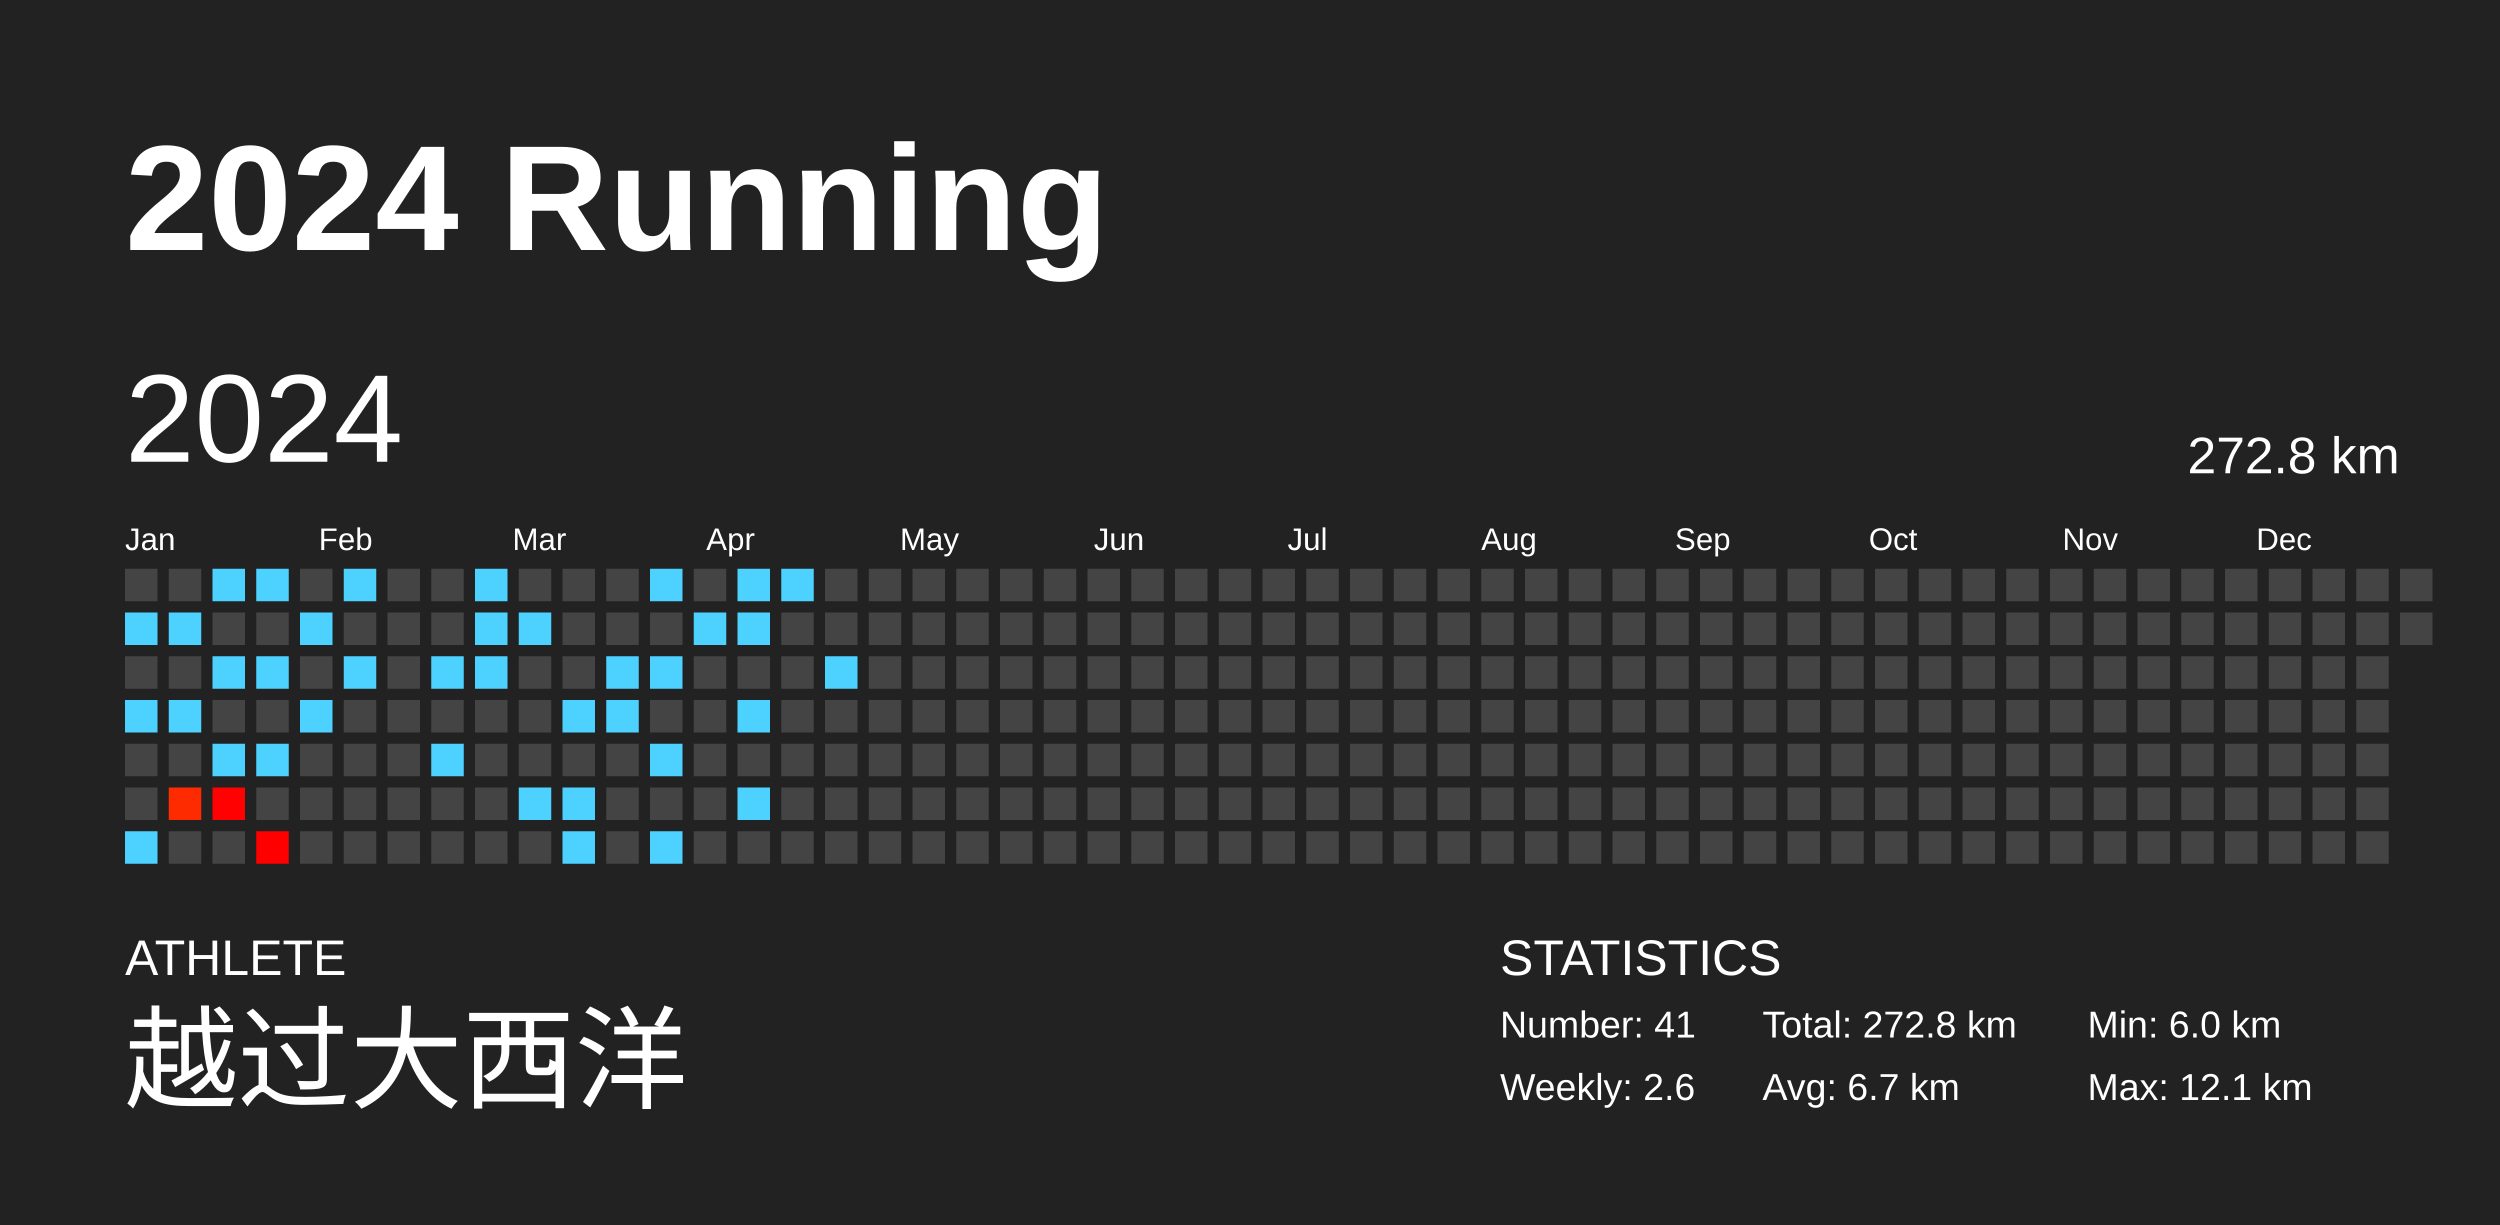
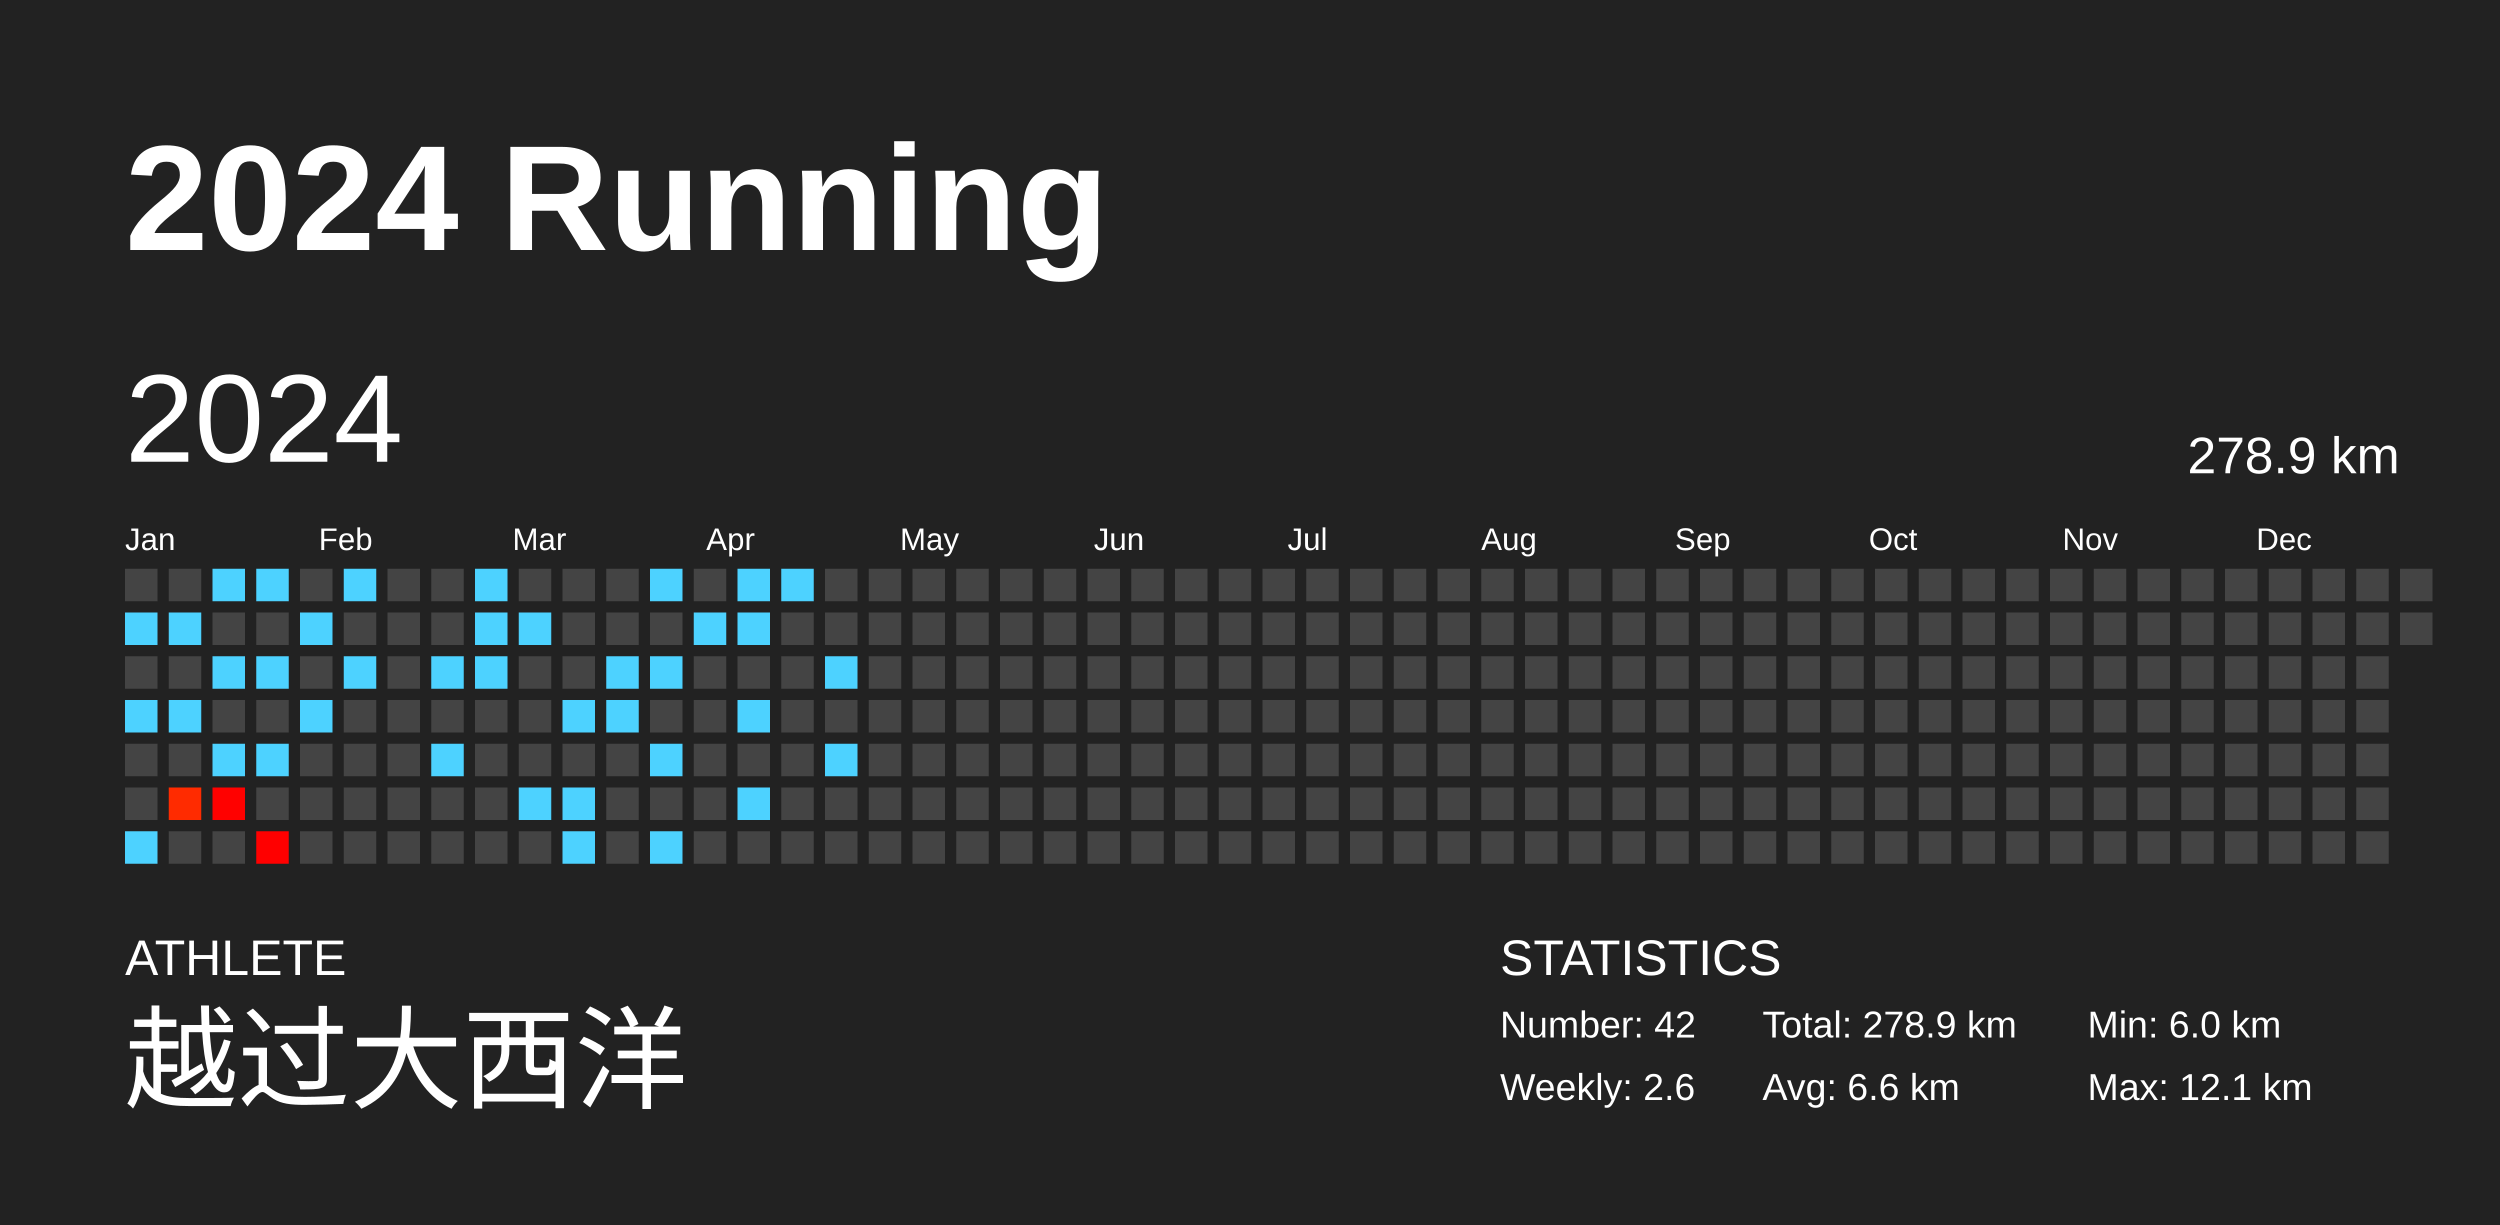
<svg xmlns="http://www.w3.org/2000/svg" baseProfile="full" height="98mm" version="1.1" viewBox="0,0,200,98" width="200mm">
  <defs />
  <rect fill="#222222" height="98" width="200" x="0" y="0" />
  <text fill="#FFFFFF" style="font-size:12px; font-family:Arial; font-weight:bold;" x="10" y="20">2024 Running</text>
  <text fill="#FFFFFF" style="font-size:4px; font-family:Arial" x="10" y="78">ATHLETE</text>
  <text fill="#FFFFFF" style="font-size:9px; font-family:Arial" x="10" y="88">越过大西洋</text>
  <text fill="#FFFFFF" style="font-size:4px; font-family:Arial" x="120" y="78">STATISTICS</text>
-   <text fill="#FFFFFF" style="font-size:3px; font-family:Arial" x="120" y="83">Number: 41</text>
+   <text fill="#FFFFFF" style="font-size:3px; font-family:Arial" x="120" y="83">Number: 42</text>
  <text fill="#FFFFFF" style="font-size:3px; font-family:Arial" x="120" y="88">Weekly: 2.6</text>
-   <text fill="#FFFFFF" style="font-size:3px; font-family:Arial" x="141" y="83">Total: 272.8 km</text>
-   <text fill="#FFFFFF" style="font-size:3px; font-family:Arial" x="141" y="88">Avg: 6.7 km</text>
+   <text fill="#FFFFFF" style="font-size:3px; font-family:Arial" x="141" y="83">Total: 278.9 km</text>
+   <text fill="#FFFFFF" style="font-size:3px; font-family:Arial" x="141" y="88">Avg: 6.6 km</text>
  <text fill="#FFFFFF" style="font-size:3px; font-family:Arial" x="167" y="83">Min: 6.0 km</text>
  <text fill="#FFFFFF" style="font-size:3px; font-family:Arial" x="167" y="88">Max: 12.1 km</text>
  <text dominant-baseline="hanging" fill="#FFFFFF" style="font-size:10.0px; font-family:Arial;" x="10" y="30">2024</text>
-   <text dominant-baseline="hanging" fill="#FFFFFF" style="font-size:4.125px; font-family:Arial;" x="175" y="35">272.8 km</text>
+   <text dominant-baseline="hanging" fill="#FFFFFF" style="font-size:4.125px; font-family:Arial;" x="175" y="35">278.9 km</text>
  <text fill="#FFFFFF" style="font-size:2.5px; font-family:Arial" x="10.0" y="44">Jan</text>
  <text fill="#FFFFFF" style="font-size:2.5px; font-family:Arial" x="25.5" y="44">Feb</text>
  <text fill="#FFFFFF" style="font-size:2.5px; font-family:Arial" x="41.0" y="44">Mar</text>
  <text fill="#FFFFFF" style="font-size:2.5px; font-family:Arial" x="56.5" y="44">Apr</text>
  <text fill="#FFFFFF" style="font-size:2.5px; font-family:Arial" x="72.0" y="44">May</text>
  <text fill="#FFFFFF" style="font-size:2.5px; font-family:Arial" x="87.5" y="44">Jun</text>
  <text fill="#FFFFFF" style="font-size:2.5px; font-family:Arial" x="103.0" y="44">Jul</text>
  <text fill="#FFFFFF" style="font-size:2.5px; font-family:Arial" x="118.5" y="44">Aug</text>
  <text fill="#FFFFFF" style="font-size:2.5px; font-family:Arial" x="134.0" y="44">Sep</text>
  <text fill="#FFFFFF" style="font-size:2.5px; font-family:Arial" x="149.5" y="44">Oct</text>
  <text fill="#FFFFFF" style="font-size:2.5px; font-family:Arial" x="165.0" y="44">Nov</text>
  <text fill="#FFFFFF" style="font-size:2.5px; font-family:Arial" x="180.5" y="44">Dec</text>
  <rect fill="#444444" height="2.6" width="2.6" x="10.0" y="45.5" />
  <rect fill="#4dd2ff" height="2.6" width="2.6" x="10.0" y="49.0" />
  <rect fill="#444444" height="2.6" width="2.6" x="10.0" y="52.5" />
  <rect fill="#4dd2ff" height="2.6" width="2.6" x="10.0" y="56.0" />
  <rect fill="#444444" height="2.6" width="2.6" x="10.0" y="59.5" />
  <rect fill="#444444" height="2.6" width="2.6" x="10.0" y="63.0" />
  <rect fill="#4dd2ff" height="2.6" width="2.6" x="10.0" y="66.5" />
  <rect fill="#444444" height="2.6" width="2.6" x="13.5" y="45.5" />
  <rect fill="#4dd2ff" height="2.6" width="2.6" x="13.5" y="49.0" />
  <rect fill="#444444" height="2.6" width="2.6" x="13.5" y="52.5" />
  <rect fill="#4dd2ff" height="2.6" width="2.6" x="13.5" y="56.0" />
  <rect fill="#444444" height="2.6" width="2.6" x="13.5" y="59.5" />
  <rect fill="#ff2b00" height="2.6" width="2.6" x="13.5" y="63.0" />
  <rect fill="#444444" height="2.6" width="2.6" x="13.5" y="66.5" />
  <rect fill="#4dd2ff" height="2.6" width="2.6" x="17.0" y="45.5" />
  <rect fill="#444444" height="2.6" width="2.6" x="17.0" y="49.0" />
  <rect fill="#4dd2ff" height="2.6" width="2.6" x="17.0" y="52.5" />
  <rect fill="#444444" height="2.6" width="2.6" x="17.0" y="56.0" />
  <rect fill="#4dd2ff" height="2.6" width="2.6" x="17.0" y="59.5" />
  <rect fill="#ff0100" height="2.6" width="2.6" x="17.0" y="63.0" />
  <rect fill="#444444" height="2.6" width="2.6" x="17.0" y="66.5" />
  <rect fill="#4dd2ff" height="2.6" width="2.6" x="20.5" y="45.5" />
  <rect fill="#444444" height="2.6" width="2.6" x="20.5" y="49.0" />
  <rect fill="#4dd2ff" height="2.6" width="2.6" x="20.5" y="52.5" />
  <rect fill="#444444" height="2.6" width="2.6" x="20.5" y="56.0" />
  <rect fill="#4dd2ff" height="2.6" width="2.6" x="20.5" y="59.5" />
  <rect fill="#444444" height="2.6" width="2.6" x="20.5" y="63.0" />
  <rect fill="#ff0000" height="2.6" width="2.6" x="20.5" y="66.5" />
  <rect fill="#444444" height="2.6" width="2.6" x="24.0" y="45.5" />
  <rect fill="#4dd2ff" height="2.6" width="2.6" x="24.0" y="49.0" />
  <rect fill="#444444" height="2.6" width="2.6" x="24.0" y="52.5" />
  <rect fill="#4dd2ff" height="2.6" width="2.6" x="24.0" y="56.0" />
  <rect fill="#444444" height="2.6" width="2.6" x="24.0" y="59.5" />
  <rect fill="#444444" height="2.6" width="2.6" x="24.0" y="63.0" />
  <rect fill="#444444" height="2.6" width="2.6" x="24.0" y="66.5" />
  <rect fill="#4dd2ff" height="2.6" width="2.6" x="27.5" y="45.5" />
  <rect fill="#444444" height="2.6" width="2.6" x="27.5" y="49.0" />
  <rect fill="#4dd2ff" height="2.6" width="2.6" x="27.5" y="52.5" />
  <rect fill="#444444" height="2.6" width="2.6" x="27.5" y="56.0" />
  <rect fill="#444444" height="2.6" width="2.6" x="27.5" y="59.5" />
  <rect fill="#444444" height="2.6" width="2.6" x="27.5" y="63.0" />
  <rect fill="#444444" height="2.6" width="2.6" x="27.5" y="66.5" />
  <rect fill="#444444" height="2.6" width="2.6" x="31.0" y="45.5" />
  <rect fill="#444444" height="2.6" width="2.6" x="31.0" y="49.0" />
  <rect fill="#444444" height="2.6" width="2.6" x="31.0" y="52.5" />
  <rect fill="#444444" height="2.6" width="2.6" x="31.0" y="56.0" />
  <rect fill="#444444" height="2.6" width="2.6" x="31.0" y="59.5" />
  <rect fill="#444444" height="2.6" width="2.6" x="31.0" y="63.0" />
  <rect fill="#444444" height="2.6" width="2.6" x="31.0" y="66.5" />
  <rect fill="#444444" height="2.6" width="2.6" x="34.5" y="45.5" />
  <rect fill="#444444" height="2.6" width="2.6" x="34.5" y="49.0" />
  <rect fill="#4dd2ff" height="2.6" width="2.6" x="34.5" y="52.5" />
  <rect fill="#444444" height="2.6" width="2.6" x="34.5" y="56.0" />
  <rect fill="#4dd2ff" height="2.6" width="2.6" x="34.5" y="59.5" />
  <rect fill="#444444" height="2.6" width="2.6" x="34.5" y="63.0" />
  <rect fill="#444444" height="2.6" width="2.6" x="34.5" y="66.5" />
  <rect fill="#4dd2ff" height="2.6" width="2.6" x="38.0" y="45.5" />
  <rect fill="#4dd2ff" height="2.6" width="2.6" x="38.0" y="49.0" />
  <rect fill="#4dd2ff" height="2.6" width="2.6" x="38.0" y="52.5" />
  <rect fill="#444444" height="2.6" width="2.6" x="38.0" y="56.0" />
  <rect fill="#444444" height="2.6" width="2.6" x="38.0" y="59.5" />
  <rect fill="#444444" height="2.6" width="2.6" x="38.0" y="63.0" />
  <rect fill="#444444" height="2.6" width="2.6" x="38.0" y="66.5" />
  <rect fill="#444444" height="2.6" width="2.6" x="41.5" y="45.5" />
  <rect fill="#4dd2ff" height="2.6" width="2.6" x="41.5" y="49.0" />
  <rect fill="#444444" height="2.6" width="2.6" x="41.5" y="52.5" />
  <rect fill="#444444" height="2.6" width="2.6" x="41.5" y="56.0" />
  <rect fill="#444444" height="2.6" width="2.6" x="41.5" y="59.5" />
  <rect fill="#4dd2ff" height="2.6" width="2.6" x="41.5" y="63.0" />
  <rect fill="#444444" height="2.6" width="2.6" x="41.5" y="66.5" />
  <rect fill="#444444" height="2.6" width="2.6" x="45.0" y="45.5" />
  <rect fill="#444444" height="2.6" width="2.6" x="45.0" y="49.0" />
  <rect fill="#444444" height="2.6" width="2.6" x="45.0" y="52.5" />
  <rect fill="#4dd2ff" height="2.6" width="2.6" x="45.0" y="56.0" />
  <rect fill="#444444" height="2.6" width="2.6" x="45.0" y="59.5" />
  <rect fill="#4dd2ff" height="2.6" width="2.6" x="45.0" y="63.0" />
  <rect fill="#4dd2ff" height="2.6" width="2.6" x="45.0" y="66.5" />
  <rect fill="#444444" height="2.6" width="2.6" x="48.5" y="45.5" />
  <rect fill="#444444" height="2.6" width="2.6" x="48.5" y="49.0" />
  <rect fill="#4dd2ff" height="2.6" width="2.6" x="48.5" y="52.5" />
  <rect fill="#4dd2ff" height="2.6" width="2.6" x="48.5" y="56.0" />
  <rect fill="#444444" height="2.6" width="2.6" x="48.5" y="59.5" />
  <rect fill="#444444" height="2.6" width="2.6" x="48.5" y="63.0" />
  <rect fill="#444444" height="2.6" width="2.6" x="48.5" y="66.5" />
  <rect fill="#4dd2ff" height="2.6" width="2.6" x="52.0" y="45.5" />
  <rect fill="#444444" height="2.6" width="2.6" x="52.0" y="49.0" />
  <rect fill="#4dd2ff" height="2.6" width="2.6" x="52.0" y="52.5" />
  <rect fill="#444444" height="2.6" width="2.6" x="52.0" y="56.0" />
  <rect fill="#4dd2ff" height="2.6" width="2.6" x="52.0" y="59.5" />
  <rect fill="#444444" height="2.6" width="2.6" x="52.0" y="63.0" />
  <rect fill="#4dd2ff" height="2.6" width="2.6" x="52.0" y="66.5" />
  <rect fill="#444444" height="2.6" width="2.6" x="55.5" y="45.5" />
  <rect fill="#4dd2ff" height="2.6" width="2.6" x="55.5" y="49.0" />
  <rect fill="#444444" height="2.6" width="2.6" x="55.5" y="52.5" />
  <rect fill="#444444" height="2.6" width="2.6" x="55.5" y="56.0" />
  <rect fill="#444444" height="2.6" width="2.6" x="55.5" y="59.5" />
  <rect fill="#444444" height="2.6" width="2.6" x="55.5" y="63.0" />
  <rect fill="#444444" height="2.6" width="2.6" x="55.5" y="66.5" />
  <rect fill="#4dd2ff" height="2.6" width="2.6" x="59.0" y="45.5" />
  <rect fill="#4dd2ff" height="2.6" width="2.6" x="59.0" y="49.0" />
  <rect fill="#444444" height="2.6" width="2.6" x="59.0" y="52.5" />
  <rect fill="#4dd2ff" height="2.6" width="2.6" x="59.0" y="56.0" />
  <rect fill="#444444" height="2.6" width="2.6" x="59.0" y="59.5" />
  <rect fill="#4dd2ff" height="2.6" width="2.6" x="59.0" y="63.0" />
  <rect fill="#444444" height="2.6" width="2.6" x="59.0" y="66.5" />
  <rect fill="#4dd2ff" height="2.6" width="2.6" x="62.5" y="45.5" />
  <rect fill="#444444" height="2.6" width="2.6" x="62.5" y="49.0" />
  <rect fill="#444444" height="2.6" width="2.6" x="62.5" y="52.5" />
  <rect fill="#444444" height="2.6" width="2.6" x="62.5" y="56.0" />
  <rect fill="#444444" height="2.6" width="2.6" x="62.5" y="59.5" />
  <rect fill="#444444" height="2.6" width="2.6" x="62.5" y="63.0" />
  <rect fill="#444444" height="2.6" width="2.6" x="62.5" y="66.5" />
  <rect fill="#444444" height="2.6" width="2.6" x="66.0" y="45.5" />
  <rect fill="#444444" height="2.6" width="2.6" x="66.0" y="49.0" />
  <rect fill="#4dd2ff" height="2.6" width="2.6" x="66.0" y="52.5" />
  <rect fill="#444444" height="2.6" width="2.6" x="66.0" y="56.0" />
-   <rect fill="#444444" height="2.6" width="2.6" x="66.0" y="59.5" />
+   <rect fill="#4dd2ff" height="2.6" width="2.6" x="66.0" y="59.5" />
  <rect fill="#444444" height="2.6" width="2.6" x="66.0" y="63.0" />
  <rect fill="#444444" height="2.6" width="2.6" x="66.0" y="66.5" />
  <rect fill="#444444" height="2.6" width="2.6" x="69.5" y="45.5" />
  <rect fill="#444444" height="2.6" width="2.6" x="69.5" y="49.0" />
  <rect fill="#444444" height="2.6" width="2.6" x="69.5" y="52.5" />
  <rect fill="#444444" height="2.6" width="2.6" x="69.5" y="56.0" />
  <rect fill="#444444" height="2.6" width="2.6" x="69.5" y="59.5" />
  <rect fill="#444444" height="2.6" width="2.6" x="69.5" y="63.0" />
  <rect fill="#444444" height="2.6" width="2.6" x="69.5" y="66.5" />
  <rect fill="#444444" height="2.6" width="2.6" x="73.0" y="45.5" />
  <rect fill="#444444" height="2.6" width="2.6" x="73.0" y="49.0" />
  <rect fill="#444444" height="2.6" width="2.6" x="73.0" y="52.5" />
  <rect fill="#444444" height="2.6" width="2.6" x="73.0" y="56.0" />
  <rect fill="#444444" height="2.6" width="2.6" x="73.0" y="59.5" />
  <rect fill="#444444" height="2.6" width="2.6" x="73.0" y="63.0" />
  <rect fill="#444444" height="2.6" width="2.6" x="73.0" y="66.5" />
  <rect fill="#444444" height="2.6" width="2.6" x="76.5" y="45.5" />
  <rect fill="#444444" height="2.6" width="2.6" x="76.5" y="49.0" />
  <rect fill="#444444" height="2.6" width="2.6" x="76.5" y="52.5" />
  <rect fill="#444444" height="2.6" width="2.6" x="76.5" y="56.0" />
  <rect fill="#444444" height="2.6" width="2.6" x="76.5" y="59.5" />
  <rect fill="#444444" height="2.6" width="2.6" x="76.5" y="63.0" />
  <rect fill="#444444" height="2.6" width="2.6" x="76.5" y="66.5" />
  <rect fill="#444444" height="2.6" width="2.6" x="80.0" y="45.5" />
  <rect fill="#444444" height="2.6" width="2.6" x="80.0" y="49.0" />
  <rect fill="#444444" height="2.6" width="2.6" x="80.0" y="52.5" />
  <rect fill="#444444" height="2.6" width="2.6" x="80.0" y="56.0" />
  <rect fill="#444444" height="2.6" width="2.6" x="80.0" y="59.5" />
  <rect fill="#444444" height="2.6" width="2.6" x="80.0" y="63.0" />
  <rect fill="#444444" height="2.6" width="2.6" x="80.0" y="66.5" />
  <rect fill="#444444" height="2.6" width="2.6" x="83.5" y="45.5" />
  <rect fill="#444444" height="2.6" width="2.6" x="83.5" y="49.0" />
  <rect fill="#444444" height="2.6" width="2.6" x="83.5" y="52.5" />
  <rect fill="#444444" height="2.6" width="2.6" x="83.5" y="56.0" />
  <rect fill="#444444" height="2.6" width="2.6" x="83.5" y="59.5" />
  <rect fill="#444444" height="2.6" width="2.6" x="83.5" y="63.0" />
  <rect fill="#444444" height="2.6" width="2.6" x="83.5" y="66.5" />
  <rect fill="#444444" height="2.6" width="2.6" x="87.0" y="45.5" />
  <rect fill="#444444" height="2.6" width="2.6" x="87.0" y="49.0" />
  <rect fill="#444444" height="2.6" width="2.6" x="87.0" y="52.5" />
  <rect fill="#444444" height="2.6" width="2.6" x="87.0" y="56.0" />
  <rect fill="#444444" height="2.6" width="2.6" x="87.0" y="59.5" />
  <rect fill="#444444" height="2.6" width="2.6" x="87.0" y="63.0" />
  <rect fill="#444444" height="2.6" width="2.6" x="87.0" y="66.5" />
  <rect fill="#444444" height="2.6" width="2.6" x="90.5" y="45.5" />
  <rect fill="#444444" height="2.6" width="2.6" x="90.5" y="49.0" />
  <rect fill="#444444" height="2.6" width="2.6" x="90.5" y="52.5" />
  <rect fill="#444444" height="2.6" width="2.6" x="90.5" y="56.0" />
  <rect fill="#444444" height="2.6" width="2.6" x="90.5" y="59.5" />
  <rect fill="#444444" height="2.6" width="2.6" x="90.5" y="63.0" />
  <rect fill="#444444" height="2.6" width="2.6" x="90.5" y="66.5" />
  <rect fill="#444444" height="2.6" width="2.6" x="94.0" y="45.5" />
  <rect fill="#444444" height="2.6" width="2.6" x="94.0" y="49.0" />
  <rect fill="#444444" height="2.6" width="2.6" x="94.0" y="52.5" />
  <rect fill="#444444" height="2.6" width="2.6" x="94.0" y="56.0" />
  <rect fill="#444444" height="2.6" width="2.6" x="94.0" y="59.5" />
  <rect fill="#444444" height="2.6" width="2.6" x="94.0" y="63.0" />
  <rect fill="#444444" height="2.6" width="2.6" x="94.0" y="66.5" />
  <rect fill="#444444" height="2.6" width="2.6" x="97.5" y="45.5" />
  <rect fill="#444444" height="2.6" width="2.6" x="97.5" y="49.0" />
  <rect fill="#444444" height="2.6" width="2.6" x="97.5" y="52.5" />
  <rect fill="#444444" height="2.6" width="2.6" x="97.5" y="56.0" />
  <rect fill="#444444" height="2.6" width="2.6" x="97.5" y="59.5" />
  <rect fill="#444444" height="2.6" width="2.6" x="97.5" y="63.0" />
  <rect fill="#444444" height="2.6" width="2.6" x="97.5" y="66.5" />
  <rect fill="#444444" height="2.6" width="2.6" x="101.0" y="45.5" />
  <rect fill="#444444" height="2.6" width="2.6" x="101.0" y="49.0" />
  <rect fill="#444444" height="2.6" width="2.6" x="101.0" y="52.5" />
  <rect fill="#444444" height="2.6" width="2.6" x="101.0" y="56.0" />
  <rect fill="#444444" height="2.6" width="2.6" x="101.0" y="59.5" />
  <rect fill="#444444" height="2.6" width="2.6" x="101.0" y="63.0" />
  <rect fill="#444444" height="2.6" width="2.6" x="101.0" y="66.5" />
  <rect fill="#444444" height="2.6" width="2.6" x="104.5" y="45.5" />
  <rect fill="#444444" height="2.6" width="2.6" x="104.5" y="49.0" />
  <rect fill="#444444" height="2.6" width="2.6" x="104.5" y="52.5" />
  <rect fill="#444444" height="2.6" width="2.6" x="104.5" y="56.0" />
  <rect fill="#444444" height="2.6" width="2.6" x="104.5" y="59.5" />
  <rect fill="#444444" height="2.6" width="2.6" x="104.5" y="63.0" />
  <rect fill="#444444" height="2.6" width="2.6" x="104.5" y="66.5" />
  <rect fill="#444444" height="2.6" width="2.6" x="108.0" y="45.5" />
  <rect fill="#444444" height="2.6" width="2.6" x="108.0" y="49.0" />
  <rect fill="#444444" height="2.6" width="2.6" x="108.0" y="52.5" />
  <rect fill="#444444" height="2.6" width="2.6" x="108.0" y="56.0" />
  <rect fill="#444444" height="2.6" width="2.6" x="108.0" y="59.5" />
  <rect fill="#444444" height="2.6" width="2.6" x="108.0" y="63.0" />
  <rect fill="#444444" height="2.6" width="2.6" x="108.0" y="66.5" />
  <rect fill="#444444" height="2.6" width="2.6" x="111.5" y="45.5" />
  <rect fill="#444444" height="2.6" width="2.6" x="111.5" y="49.0" />
  <rect fill="#444444" height="2.6" width="2.6" x="111.5" y="52.5" />
  <rect fill="#444444" height="2.6" width="2.6" x="111.5" y="56.0" />
  <rect fill="#444444" height="2.6" width="2.6" x="111.5" y="59.5" />
  <rect fill="#444444" height="2.6" width="2.6" x="111.5" y="63.0" />
  <rect fill="#444444" height="2.6" width="2.6" x="111.5" y="66.5" />
  <rect fill="#444444" height="2.6" width="2.6" x="115.0" y="45.5" />
  <rect fill="#444444" height="2.6" width="2.6" x="115.0" y="49.0" />
  <rect fill="#444444" height="2.6" width="2.6" x="115.0" y="52.5" />
  <rect fill="#444444" height="2.6" width="2.6" x="115.0" y="56.0" />
  <rect fill="#444444" height="2.6" width="2.6" x="115.0" y="59.5" />
  <rect fill="#444444" height="2.6" width="2.6" x="115.0" y="63.0" />
  <rect fill="#444444" height="2.6" width="2.6" x="115.0" y="66.5" />
  <rect fill="#444444" height="2.6" width="2.6" x="118.5" y="45.5" />
  <rect fill="#444444" height="2.6" width="2.6" x="118.5" y="49.0" />
  <rect fill="#444444" height="2.6" width="2.6" x="118.5" y="52.5" />
  <rect fill="#444444" height="2.6" width="2.6" x="118.5" y="56.0" />
  <rect fill="#444444" height="2.6" width="2.6" x="118.5" y="59.5" />
  <rect fill="#444444" height="2.6" width="2.6" x="118.5" y="63.0" />
  <rect fill="#444444" height="2.6" width="2.6" x="118.5" y="66.5" />
  <rect fill="#444444" height="2.6" width="2.6" x="122.0" y="45.5" />
  <rect fill="#444444" height="2.6" width="2.6" x="122.0" y="49.0" />
  <rect fill="#444444" height="2.6" width="2.6" x="122.0" y="52.5" />
  <rect fill="#444444" height="2.6" width="2.6" x="122.0" y="56.0" />
  <rect fill="#444444" height="2.6" width="2.6" x="122.0" y="59.5" />
  <rect fill="#444444" height="2.6" width="2.6" x="122.0" y="63.0" />
  <rect fill="#444444" height="2.6" width="2.6" x="122.0" y="66.5" />
  <rect fill="#444444" height="2.6" width="2.6" x="125.5" y="45.5" />
  <rect fill="#444444" height="2.6" width="2.6" x="125.5" y="49.0" />
  <rect fill="#444444" height="2.6" width="2.6" x="125.5" y="52.5" />
  <rect fill="#444444" height="2.6" width="2.6" x="125.5" y="56.0" />
  <rect fill="#444444" height="2.6" width="2.6" x="125.5" y="59.5" />
  <rect fill="#444444" height="2.6" width="2.6" x="125.5" y="63.0" />
  <rect fill="#444444" height="2.6" width="2.6" x="125.5" y="66.5" />
  <rect fill="#444444" height="2.6" width="2.6" x="129.0" y="45.5" />
  <rect fill="#444444" height="2.6" width="2.6" x="129.0" y="49.0" />
  <rect fill="#444444" height="2.6" width="2.6" x="129.0" y="52.5" />
  <rect fill="#444444" height="2.6" width="2.6" x="129.0" y="56.0" />
  <rect fill="#444444" height="2.6" width="2.6" x="129.0" y="59.5" />
  <rect fill="#444444" height="2.6" width="2.6" x="129.0" y="63.0" />
  <rect fill="#444444" height="2.6" width="2.6" x="129.0" y="66.5" />
  <rect fill="#444444" height="2.6" width="2.6" x="132.5" y="45.5" />
  <rect fill="#444444" height="2.6" width="2.6" x="132.5" y="49.0" />
  <rect fill="#444444" height="2.6" width="2.6" x="132.5" y="52.5" />
  <rect fill="#444444" height="2.6" width="2.6" x="132.5" y="56.0" />
  <rect fill="#444444" height="2.6" width="2.6" x="132.5" y="59.5" />
  <rect fill="#444444" height="2.6" width="2.6" x="132.5" y="63.0" />
  <rect fill="#444444" height="2.6" width="2.6" x="132.5" y="66.5" />
  <rect fill="#444444" height="2.6" width="2.6" x="136.0" y="45.5" />
  <rect fill="#444444" height="2.6" width="2.6" x="136.0" y="49.0" />
  <rect fill="#444444" height="2.6" width="2.6" x="136.0" y="52.5" />
  <rect fill="#444444" height="2.6" width="2.6" x="136.0" y="56.0" />
  <rect fill="#444444" height="2.6" width="2.6" x="136.0" y="59.5" />
  <rect fill="#444444" height="2.6" width="2.6" x="136.0" y="63.0" />
  <rect fill="#444444" height="2.6" width="2.6" x="136.0" y="66.5" />
  <rect fill="#444444" height="2.6" width="2.6" x="139.5" y="45.5" />
  <rect fill="#444444" height="2.6" width="2.6" x="139.5" y="49.0" />
  <rect fill="#444444" height="2.6" width="2.6" x="139.5" y="52.5" />
  <rect fill="#444444" height="2.6" width="2.6" x="139.5" y="56.0" />
  <rect fill="#444444" height="2.6" width="2.6" x="139.5" y="59.5" />
  <rect fill="#444444" height="2.6" width="2.6" x="139.5" y="63.0" />
  <rect fill="#444444" height="2.6" width="2.6" x="139.5" y="66.5" />
  <rect fill="#444444" height="2.6" width="2.6" x="143.0" y="45.5" />
  <rect fill="#444444" height="2.6" width="2.6" x="143.0" y="49.0" />
  <rect fill="#444444" height="2.6" width="2.6" x="143.0" y="52.5" />
  <rect fill="#444444" height="2.6" width="2.6" x="143.0" y="56.0" />
  <rect fill="#444444" height="2.6" width="2.6" x="143.0" y="59.5" />
  <rect fill="#444444" height="2.6" width="2.6" x="143.0" y="63.0" />
  <rect fill="#444444" height="2.6" width="2.6" x="143.0" y="66.5" />
  <rect fill="#444444" height="2.6" width="2.6" x="146.5" y="45.5" />
  <rect fill="#444444" height="2.6" width="2.6" x="146.5" y="49.0" />
  <rect fill="#444444" height="2.6" width="2.6" x="146.5" y="52.5" />
  <rect fill="#444444" height="2.6" width="2.6" x="146.5" y="56.0" />
  <rect fill="#444444" height="2.6" width="2.6" x="146.5" y="59.5" />
  <rect fill="#444444" height="2.6" width="2.6" x="146.5" y="63.0" />
  <rect fill="#444444" height="2.6" width="2.6" x="146.5" y="66.5" />
  <rect fill="#444444" height="2.6" width="2.6" x="150.0" y="45.5" />
  <rect fill="#444444" height="2.6" width="2.6" x="150.0" y="49.0" />
  <rect fill="#444444" height="2.6" width="2.6" x="150.0" y="52.5" />
  <rect fill="#444444" height="2.6" width="2.6" x="150.0" y="56.0" />
  <rect fill="#444444" height="2.6" width="2.6" x="150.0" y="59.5" />
  <rect fill="#444444" height="2.6" width="2.6" x="150.0" y="63.0" />
  <rect fill="#444444" height="2.6" width="2.6" x="150.0" y="66.5" />
  <rect fill="#444444" height="2.6" width="2.6" x="153.5" y="45.5" />
  <rect fill="#444444" height="2.6" width="2.6" x="153.5" y="49.0" />
  <rect fill="#444444" height="2.6" width="2.6" x="153.5" y="52.5" />
  <rect fill="#444444" height="2.6" width="2.6" x="153.5" y="56.0" />
  <rect fill="#444444" height="2.6" width="2.6" x="153.5" y="59.5" />
  <rect fill="#444444" height="2.6" width="2.6" x="153.5" y="63.0" />
  <rect fill="#444444" height="2.6" width="2.6" x="153.5" y="66.5" />
  <rect fill="#444444" height="2.6" width="2.6" x="157.0" y="45.5" />
  <rect fill="#444444" height="2.6" width="2.6" x="157.0" y="49.0" />
  <rect fill="#444444" height="2.6" width="2.6" x="157.0" y="52.5" />
  <rect fill="#444444" height="2.6" width="2.6" x="157.0" y="56.0" />
  <rect fill="#444444" height="2.6" width="2.6" x="157.0" y="59.5" />
  <rect fill="#444444" height="2.6" width="2.6" x="157.0" y="63.0" />
  <rect fill="#444444" height="2.6" width="2.6" x="157.0" y="66.5" />
  <rect fill="#444444" height="2.6" width="2.6" x="160.5" y="45.5" />
  <rect fill="#444444" height="2.6" width="2.6" x="160.5" y="49.0" />
  <rect fill="#444444" height="2.6" width="2.6" x="160.5" y="52.5" />
  <rect fill="#444444" height="2.6" width="2.6" x="160.5" y="56.0" />
  <rect fill="#444444" height="2.6" width="2.6" x="160.5" y="59.5" />
  <rect fill="#444444" height="2.6" width="2.6" x="160.5" y="63.0" />
  <rect fill="#444444" height="2.6" width="2.6" x="160.5" y="66.5" />
  <rect fill="#444444" height="2.6" width="2.6" x="164.0" y="45.5" />
  <rect fill="#444444" height="2.6" width="2.6" x="164.0" y="49.0" />
  <rect fill="#444444" height="2.6" width="2.6" x="164.0" y="52.5" />
  <rect fill="#444444" height="2.6" width="2.6" x="164.0" y="56.0" />
  <rect fill="#444444" height="2.6" width="2.6" x="164.0" y="59.5" />
  <rect fill="#444444" height="2.6" width="2.6" x="164.0" y="63.0" />
  <rect fill="#444444" height="2.6" width="2.6" x="164.0" y="66.5" />
  <rect fill="#444444" height="2.6" width="2.6" x="167.5" y="45.5" />
  <rect fill="#444444" height="2.6" width="2.6" x="167.5" y="49.0" />
  <rect fill="#444444" height="2.6" width="2.6" x="167.5" y="52.5" />
  <rect fill="#444444" height="2.6" width="2.6" x="167.5" y="56.0" />
  <rect fill="#444444" height="2.6" width="2.6" x="167.5" y="59.5" />
  <rect fill="#444444" height="2.6" width="2.6" x="167.5" y="63.0" />
  <rect fill="#444444" height="2.6" width="2.6" x="167.5" y="66.5" />
  <rect fill="#444444" height="2.6" width="2.6" x="171.0" y="45.5" />
  <rect fill="#444444" height="2.6" width="2.6" x="171.0" y="49.0" />
  <rect fill="#444444" height="2.6" width="2.6" x="171.0" y="52.5" />
  <rect fill="#444444" height="2.6" width="2.6" x="171.0" y="56.0" />
  <rect fill="#444444" height="2.6" width="2.6" x="171.0" y="59.5" />
  <rect fill="#444444" height="2.6" width="2.6" x="171.0" y="63.0" />
  <rect fill="#444444" height="2.6" width="2.6" x="171.0" y="66.5" />
  <rect fill="#444444" height="2.6" width="2.6" x="174.5" y="45.5" />
  <rect fill="#444444" height="2.6" width="2.6" x="174.5" y="49.0" />
  <rect fill="#444444" height="2.6" width="2.6" x="174.5" y="52.5" />
  <rect fill="#444444" height="2.6" width="2.6" x="174.5" y="56.0" />
  <rect fill="#444444" height="2.6" width="2.6" x="174.5" y="59.5" />
  <rect fill="#444444" height="2.6" width="2.6" x="174.5" y="63.0" />
  <rect fill="#444444" height="2.6" width="2.6" x="174.5" y="66.5" />
  <rect fill="#444444" height="2.6" width="2.6" x="178.0" y="45.5" />
  <rect fill="#444444" height="2.6" width="2.6" x="178.0" y="49.0" />
  <rect fill="#444444" height="2.6" width="2.6" x="178.0" y="52.5" />
  <rect fill="#444444" height="2.6" width="2.6" x="178.0" y="56.0" />
  <rect fill="#444444" height="2.6" width="2.6" x="178.0" y="59.5" />
  <rect fill="#444444" height="2.6" width="2.6" x="178.0" y="63.0" />
  <rect fill="#444444" height="2.6" width="2.6" x="178.0" y="66.5" />
  <rect fill="#444444" height="2.6" width="2.6" x="181.5" y="45.5" />
  <rect fill="#444444" height="2.6" width="2.6" x="181.5" y="49.0" />
  <rect fill="#444444" height="2.6" width="2.6" x="181.5" y="52.5" />
  <rect fill="#444444" height="2.6" width="2.6" x="181.5" y="56.0" />
  <rect fill="#444444" height="2.6" width="2.6" x="181.5" y="59.5" />
  <rect fill="#444444" height="2.6" width="2.6" x="181.5" y="63.0" />
  <rect fill="#444444" height="2.6" width="2.6" x="181.5" y="66.5" />
  <rect fill="#444444" height="2.6" width="2.6" x="185.0" y="45.5" />
  <rect fill="#444444" height="2.6" width="2.6" x="185.0" y="49.0" />
  <rect fill="#444444" height="2.6" width="2.6" x="185.0" y="52.5" />
  <rect fill="#444444" height="2.6" width="2.6" x="185.0" y="56.0" />
  <rect fill="#444444" height="2.6" width="2.6" x="185.0" y="59.5" />
  <rect fill="#444444" height="2.6" width="2.6" x="185.0" y="63.0" />
  <rect fill="#444444" height="2.6" width="2.6" x="185.0" y="66.5" />
  <rect fill="#444444" height="2.6" width="2.6" x="188.5" y="45.5" />
  <rect fill="#444444" height="2.6" width="2.6" x="188.5" y="49.0" />
  <rect fill="#444444" height="2.6" width="2.6" x="188.5" y="52.5" />
  <rect fill="#444444" height="2.6" width="2.6" x="188.5" y="56.0" />
  <rect fill="#444444" height="2.6" width="2.6" x="188.5" y="59.5" />
  <rect fill="#444444" height="2.6" width="2.6" x="188.5" y="63.0" />
  <rect fill="#444444" height="2.6" width="2.6" x="188.5" y="66.5" />
  <rect fill="#444444" height="2.6" width="2.6" x="192.0" y="45.5" />
  <rect fill="#444444" height="2.6" width="2.6" x="192.0" y="49.0" />
</svg>
